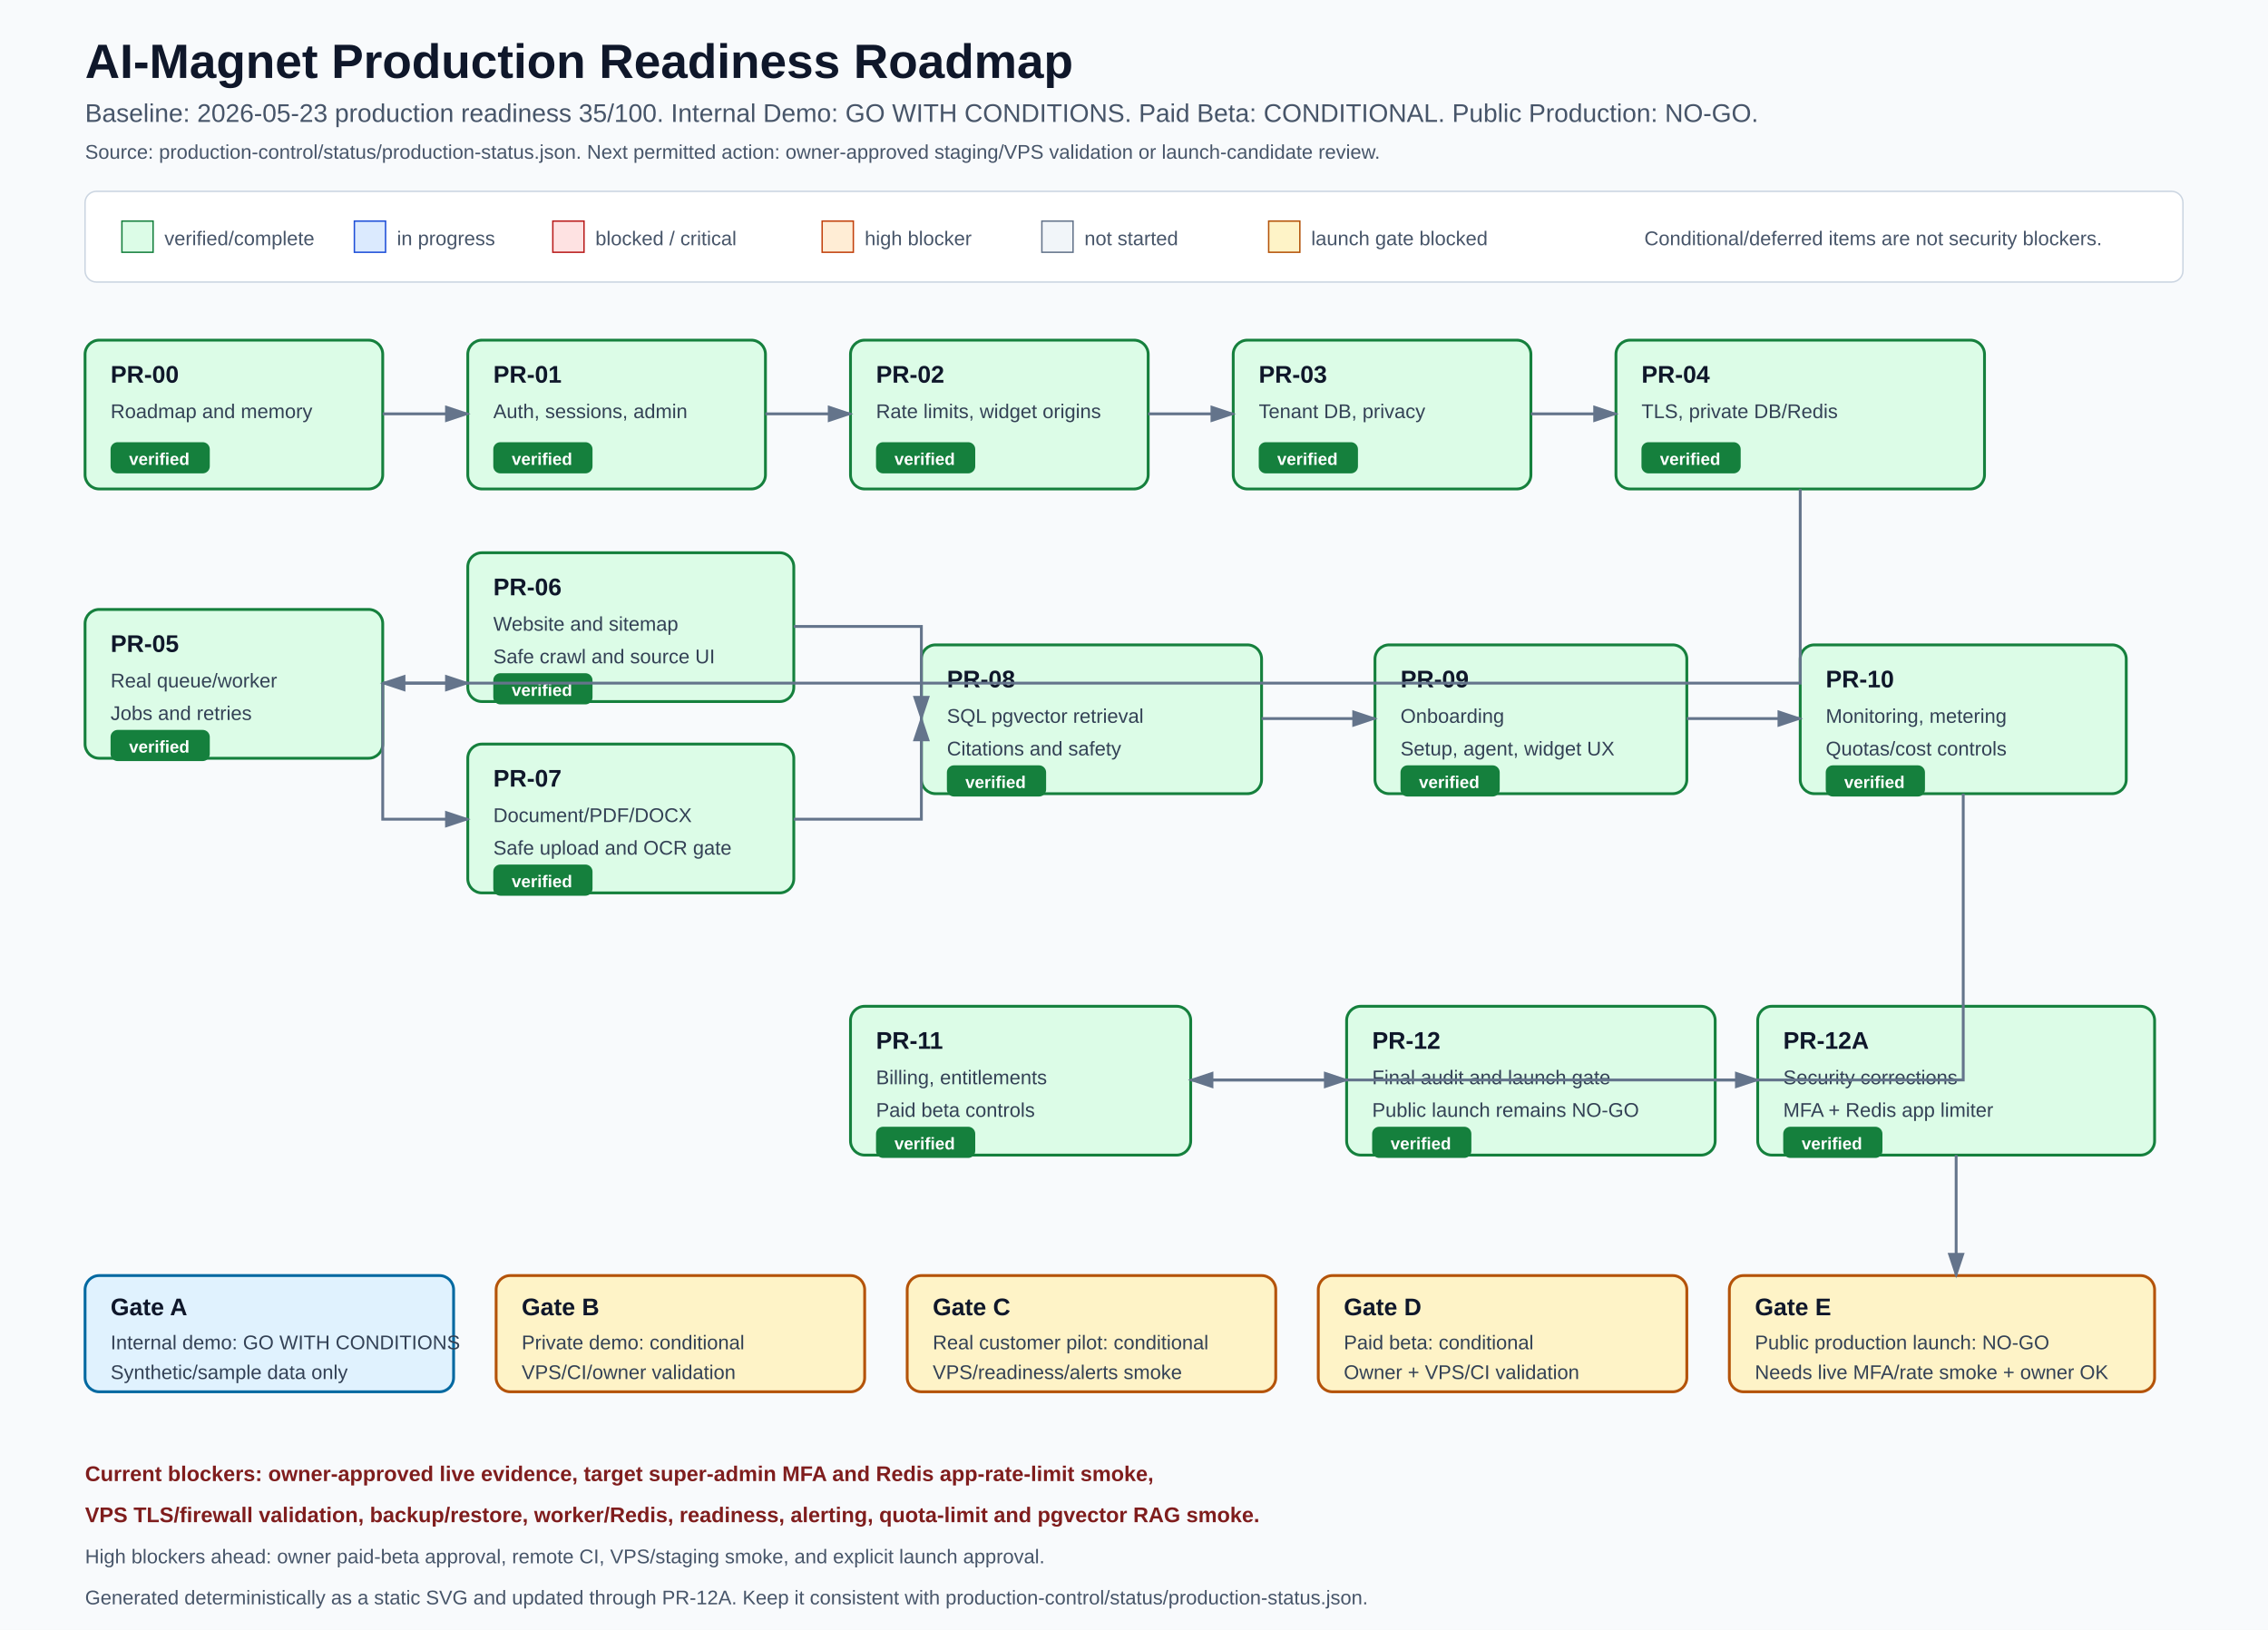
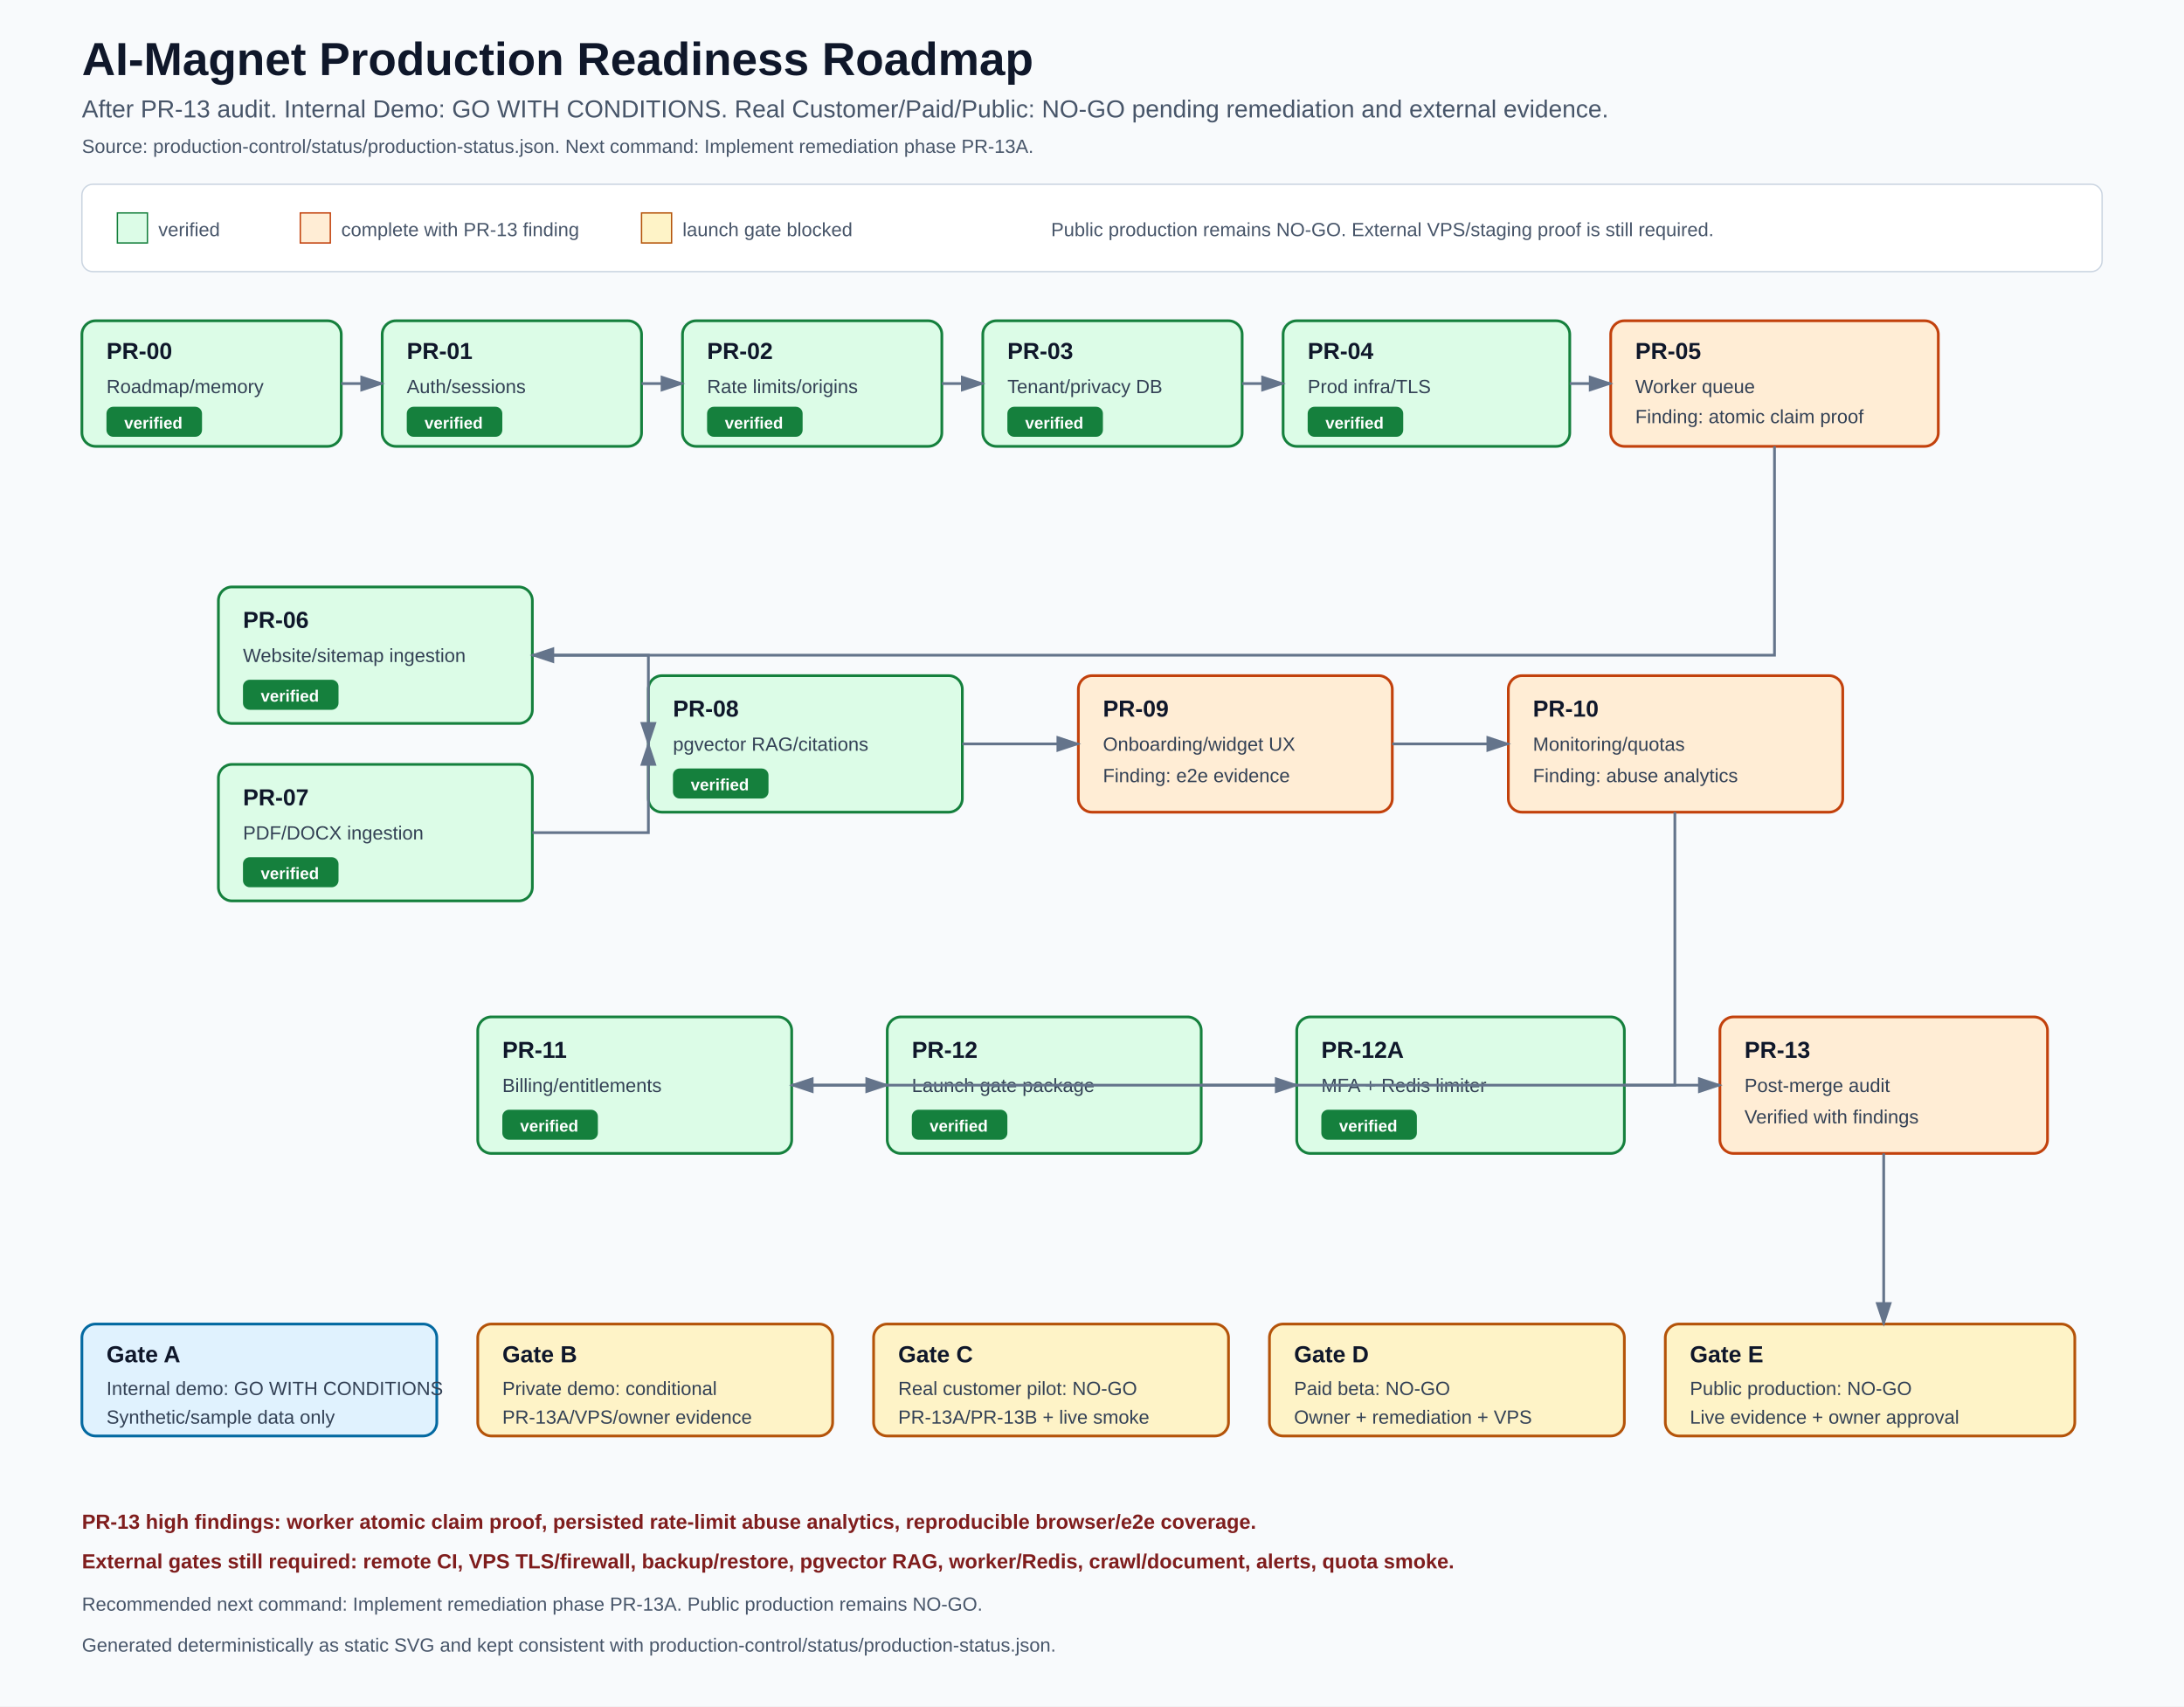
- <svg xmlns="http://www.w3.org/2000/svg" width="1600" height="1150" viewBox="0 0 1600 1150" role="img" aria-labelledby="title desc">
+ <svg xmlns="http://www.w3.org/2000/svg" width="1600" height="1250" viewBox="0 0 1600 1250" role="img" aria-labelledby="title desc">
  <defs>
    <style>
      .bg { fill: #f8fafc; }
      .title { font: 700 34px Arial, sans-serif; fill: #0f172a; }
      .subtitle { font: 18px Arial, sans-serif; fill: #475569; }
      .small { font: 14px Arial, sans-serif; fill: #475569; }
      .card-title { font: 700 17px Arial, sans-serif; fill: #0f172a; }
      .card-text { font: 14px Arial, sans-serif; fill: #334155; }
      .badge { font: 700 12px Arial, sans-serif; fill: #ffffff; }
      .verified { fill: #dcfce7; stroke: #15803d; stroke-width: 2; }
-       .progressing { fill: #dbeafe; stroke: #1d4ed8; stroke-width: 2; }
-       .blocked { fill: #fee2e2; stroke: #b91c1c; stroke-width: 2; }
-       .critical { fill: #fee2e2; stroke: #b91c1c; stroke-width: 2; }
      .high { fill: #ffedd5; stroke: #c2410c; stroke-width: 2; }
-       .pending { fill: #f1f5f9; stroke: #64748b; stroke-width: 2; }
      .gate-ok { fill: #e0f2fe; stroke: #0369a1; stroke-width: 2; }
      .gate-no { fill: #fef3c7; stroke: #b45309; stroke-width: 2; }
      .legend { fill: #ffffff; stroke: #cbd5e1; stroke-width: 1; }
      .arrow { stroke: #64748b; stroke-width: 2; marker-end: url(#arrowhead); fill: none; }
      .blocker { font: 700 15px Arial, sans-serif; fill: #7f1d1d; }
    </style>
    <marker id="arrowhead" markerWidth="10" markerHeight="10" refX="8" refY="3" orient="auto">
      <path d="M0,0 L0,6 L9,3 z" fill="#64748b" />
    </marker>
  </defs>
-   <rect class="bg" width="1600" height="1150" />
+   <rect class="bg" width="1600" height="1250" />
  <text class="title" x="60" y="55">AI-Magnet Production Readiness Roadmap</text>
-   <text class="subtitle" x="60" y="86">Baseline: 2026-05-23 production readiness 35/100. Internal Demo: GO WITH CONDITIONS. Paid Beta: CONDITIONAL. Public Production: NO-GO.</text>
-   <text class="small" x="60" y="112">Source: production-control/status/production-status.json. Next permitted action: owner-approved staging/VPS validation or launch-candidate review.</text>
+   <text class="subtitle" x="60" y="86">After PR-13 audit. Internal Demo: GO WITH CONDITIONS. Real Customer/Paid/Public: NO-GO pending remediation and external evidence.</text>
+   <text class="small" x="60" y="112">Source: production-control/status/production-status.json. Next command: Implement remediation phase PR-13A.</text>
  <rect class="legend" x="60" y="135" width="1480" height="64" rx="8" />
  <rect x="86" y="156" width="22" height="22" fill="#dcfce7" stroke="#15803d" />
-   <text class="small" x="116" y="173">verified/complete</text>
-   <rect x="250" y="156" width="22" height="22" fill="#dbeafe" stroke="#1d4ed8" />
-   <text class="small" x="280" y="173">in progress</text>
-   <rect x="390" y="156" width="22" height="22" fill="#fee2e2" stroke="#b91c1c" />
-   <text class="small" x="420" y="173">blocked / critical</text>
-   <rect x="580" y="156" width="22" height="22" fill="#ffedd5" stroke="#c2410c" />
-   <text class="small" x="610" y="173">high blocker</text>
-   <rect x="735" y="156" width="22" height="22" fill="#f1f5f9" stroke="#64748b" />
-   <text class="small" x="765" y="173">not started</text>
-   <rect x="895" y="156" width="22" height="22" fill="#fef3c7" stroke="#b45309" />
-   <text class="small" x="925" y="173">launch gate blocked</text>
-   <text class="small" x="1160" y="173">Conditional/deferred items are not security blockers.</text>
-   <rect class="verified" x="60" y="240" width="210" height="105" rx="10" />
-   <text class="card-title" x="78" y="270">PR-00</text>
-   <text class="card-text" x="78" y="295">Roadmap and memory</text>
-   <rect x="78" y="312" width="70" height="22" rx="5" fill="#15803d" />
-   <text class="badge" x="91" y="328">verified</text>
-   <rect class="verified" x="330" y="240" width="210" height="105" rx="10" />
-   <text class="card-title" x="348" y="270">PR-01</text>
-   <text class="card-text" x="348" y="295">Auth, sessions, admin</text>
-   <rect x="348" y="312" width="70" height="22" rx="5" fill="#15803d" />
-   <text class="badge" x="361" y="328">verified</text>
-   <rect class="verified" x="600" y="240" width="210" height="105" rx="10" />
-   <text class="card-title" x="618" y="270">PR-02</text>
-   <text class="card-text" x="618" y="295">Rate limits, widget origins</text>
-   <rect x="618" y="312" width="70" height="22" rx="5" fill="#15803d" />
-   <text class="badge" x="631" y="328">verified</text>
-   <rect class="verified" x="870" y="240" width="210" height="105" rx="10" />
-   <text class="card-title" x="888" y="270">PR-03</text>
-   <text class="card-text" x="888" y="295">Tenant DB, privacy</text>
-   <rect x="888" y="312" width="70" height="22" rx="5" fill="#15803d" />
-   <text class="badge" x="901" y="328">verified</text>
-   <rect class="verified" x="1140" y="240" width="260" height="105" rx="10" />
-   <text class="card-title" x="1158" y="270">PR-04</text>
-   <text class="card-text" x="1158" y="295">TLS, private DB/Redis</text>
-   <rect x="1158" y="312" width="70" height="22" rx="5" fill="#15803d" />
-   <text class="badge" x="1171" y="328">verified</text>
-   <path class="arrow" d="M270 292 H330" />
-   <path class="arrow" d="M540 292 H600" />
-   <path class="arrow" d="M810 292 H870" />
-   <path class="arrow" d="M1080 292 H1140" />
-   <rect class="verified" x="60" y="430" width="210" height="105" rx="10" />
-   <text class="card-title" x="78" y="460">PR-05</text>
-   <text class="card-text" x="78" y="485">Real queue/worker</text>
-   <text class="card-text" x="78" y="508">Jobs and retries</text>
-   <rect x="78" y="515" width="70" height="22" rx="5" fill="#15803d" />
-   <text class="badge" x="91" y="531">verified</text>
-   <rect class="verified" x="330" y="390" width="230" height="105" rx="10" />
-   <text class="card-title" x="348" y="420">PR-06</text>
-   <text class="card-text" x="348" y="445">Website and sitemap</text>
-   <text class="card-text" x="348" y="468">Safe crawl and source UI</text>
-   <rect x="348" y="475" width="70" height="22" rx="5" fill="#15803d" />
-   <text class="badge" x="361" y="491">verified</text>
-   <rect class="verified" x="330" y="525" width="230" height="105" rx="10" />
-   <text class="card-title" x="348" y="555">PR-07</text>
-   <text class="card-text" x="348" y="580">Document/PDF/DOCX</text>
-   <text class="card-text" x="348" y="603">Safe upload and OCR gate</text>
-   <rect x="348" y="610" width="70" height="22" rx="5" fill="#15803d" />
-   <text class="badge" x="361" y="626">verified</text>
-   <rect class="verified" x="650" y="455" width="240" height="105" rx="10" />
-   <text class="card-title" x="668" y="485">PR-08</text>
-   <text class="card-text" x="668" y="510">SQL pgvector retrieval</text>
-   <text class="card-text" x="668" y="533">Citations and safety</text>
-   <rect x="668" y="540" width="70" height="22" rx="5" fill="#15803d" />
-   <text class="badge" x="681" y="556">verified</text>
-   <rect class="verified" x="970" y="455" width="220" height="105" rx="10" />
-   <text class="card-title" x="988" y="485">PR-09</text>
-   <text class="card-text" x="988" y="510">Onboarding</text>
-   <text class="card-text" x="988" y="533">Setup, agent, widget UX</text>
-   <rect x="988" y="540" width="70" height="22" rx="5" fill="#15803d" />
-   <text class="badge" x="1001" y="556">verified</text>
-   <rect class="verified" x="1270" y="455" width="230" height="105" rx="10" />
-   <text class="card-title" x="1288" y="485">PR-10</text>
-   <text class="card-text" x="1288" y="510">Monitoring, metering</text>
-   <text class="card-text" x="1288" y="533">Quotas/cost controls</text>
-   <rect x="1288" y="540" width="70" height="22" rx="5" fill="#15803d" />
-   <text class="badge" x="1301" y="556">verified</text>
-   <path class="arrow" d="M1270 345 V482 H270" />
-   <path class="arrow" d="M270 482 H330" />
-   <path class="arrow" d="M270 482 V578 H330" />
-   <path class="arrow" d="M560 442 H650 V507" />
-   <path class="arrow" d="M560 578 H650 V507" />
-   <path class="arrow" d="M890 507 H970" />
-   <path class="arrow" d="M1190 507 H1270" />
-   <rect class="verified" x="600" y="710" width="240" height="105" rx="10" />
-   <text class="card-title" x="618" y="740">PR-11</text>
-   <text class="card-text" x="618" y="765">Billing, entitlements</text>
-   <text class="card-text" x="618" y="788">Paid beta controls</text>
-   <rect x="618" y="795" width="70" height="22" rx="5" fill="#15803d" />
-   <text class="badge" x="631" y="811">verified</text>
-   <rect class="verified" x="950" y="710" width="260" height="105" rx="10" />
-   <text class="card-title" x="968" y="740">PR-12</text>
-   <text class="card-text" x="968" y="765">Final audit and launch gate</text>
-   <text class="card-text" x="968" y="788">Public launch remains NO-GO</text>
-   <rect x="968" y="795" width="70" height="22" rx="5" fill="#15803d" />
-   <text class="badge" x="981" y="811">verified</text>
-   <rect class="verified" x="1240" y="710" width="280" height="105" rx="10" />
-   <text class="card-title" x="1258" y="740">PR-12A</text>
-   <text class="card-text" x="1258" y="765">Security corrections</text>
-   <text class="card-text" x="1258" y="788">MFA + Redis app limiter</text>
-   <rect x="1258" y="795" width="70" height="22" rx="5" fill="#15803d" />
-   <text class="badge" x="1271" y="811">verified</text>
-   <path class="arrow" d="M1385 560 V762 H840" />
-   <path class="arrow" d="M840 762 H950" />
-   <path class="arrow" d="M1210 762 H1240" />
-   <rect class="gate-ok" x="60" y="900" width="260" height="82" rx="10" />
-   <text class="card-title" x="78" y="928">Gate A</text>
-   <text class="card-text" x="78" y="952">Internal demo: GO WITH CONDITIONS</text>
-   <text class="card-text" x="78" y="973">Synthetic/sample data only</text>
-   <rect class="gate-no" x="350" y="900" width="260" height="82" rx="10" />
-   <text class="card-title" x="368" y="928">Gate B</text>
-   <text class="card-text" x="368" y="952">Private demo: conditional</text>
-   <text class="card-text" x="368" y="973">VPS/CI/owner validation</text>
-   <rect class="gate-no" x="640" y="900" width="260" height="82" rx="10" />
-   <text class="card-title" x="658" y="928">Gate C</text>
-   <text class="card-text" x="658" y="952">Real customer pilot: conditional</text>
-   <text class="card-text" x="658" y="973">VPS/readiness/alerts smoke</text>
-   <rect class="gate-no" x="930" y="900" width="260" height="82" rx="10" />
-   <text class="card-title" x="948" y="928">Gate D</text>
-   <text class="card-text" x="948" y="952">Paid beta: conditional</text>
-   <text class="card-text" x="948" y="973">Owner + VPS/CI validation</text>
-   <rect class="gate-no" x="1220" y="900" width="300" height="82" rx="10" />
-   <text class="card-title" x="1238" y="928">Gate E</text>
-   <text class="card-text" x="1238" y="952">Public production launch: NO-GO</text>
-   <text class="card-text" x="1238" y="973">Needs live MFA/rate smoke + owner OK</text>
-   <path class="arrow" d="M1380 815 V900" />
-   <text class="blocker" x="60" y="1045">Current blockers: owner-approved live evidence, target super-admin MFA and Redis app-rate-limit smoke,</text>
-   <text class="blocker" x="60" y="1074">VPS TLS/firewall validation, backup/restore, worker/Redis, readiness, alerting, quota-limit and pgvector RAG smoke.</text>
-   <text class="small" x="60" y="1103">High blockers ahead: owner paid-beta approval, remote CI, VPS/staging smoke, and explicit launch approval.</text>
-   <text class="small" x="60" y="1132">Generated deterministically as a static SVG and updated through PR-12A. Keep it consistent with production-control/status/production-status.json.</text>
+   <text class="small" x="116" y="173">verified</text>
+   <rect x="220" y="156" width="22" height="22" fill="#ffedd5" stroke="#c2410c" />
+   <text class="small" x="250" y="173">complete with PR-13 finding</text>
+   <rect x="470" y="156" width="22" height="22" fill="#fef3c7" stroke="#b45309" />
+   <text class="small" x="500" y="173">launch gate blocked</text>
+   <text class="small" x="770" y="173">Public production remains NO-GO. External VPS/staging proof is still required.</text>
+   <g id="phases">
+     <rect class="verified" x="60" y="235" width="190" height="92" rx="10" />
+     <text class="card-title" x="78" y="263">PR-00</text>
+     <text class="card-text" x="78" y="288">Roadmap/memory</text>
+     <rect x="78" y="298" width="70" height="22" rx="5" fill="#15803d" />
+     <text class="badge" x="91" y="314">verified</text>
+     <rect class="verified" x="280" y="235" width="190" height="92" rx="10" />
+     <text class="card-title" x="298" y="263">PR-01</text>
+     <text class="card-text" x="298" y="288">Auth/sessions</text>
+     <rect x="298" y="298" width="70" height="22" rx="5" fill="#15803d" />
+     <text class="badge" x="311" y="314">verified</text>
+     <rect class="verified" x="500" y="235" width="190" height="92" rx="10" />
+     <text class="card-title" x="518" y="263">PR-02</text>
+     <text class="card-text" x="518" y="288">Rate limits/origins</text>
+     <rect x="518" y="298" width="70" height="22" rx="5" fill="#15803d" />
+     <text class="badge" x="531" y="314">verified</text>
+     <rect class="verified" x="720" y="235" width="190" height="92" rx="10" />
+     <text class="card-title" x="738" y="263">PR-03</text>
+     <text class="card-text" x="738" y="288">Tenant/privacy DB</text>
+     <rect x="738" y="298" width="70" height="22" rx="5" fill="#15803d" />
+     <text class="badge" x="751" y="314">verified</text>
+     <rect class="verified" x="940" y="235" width="210" height="92" rx="10" />
+     <text class="card-title" x="958" y="263">PR-04</text>
+     <text class="card-text" x="958" y="288">Prod infra/TLS</text>
+     <rect x="958" y="298" width="70" height="22" rx="5" fill="#15803d" />
+     <text class="badge" x="971" y="314">verified</text>
+     <rect class="high" x="1180" y="235" width="240" height="92" rx="10" />
+     <text class="card-title" x="1198" y="263">PR-05</text>
+     <text class="card-text" x="1198" y="288">Worker queue</text>
+     <text class="card-text" x="1198" y="310">Finding: atomic claim proof</text>
+   </g>
+   <path class="arrow" d="M250 281 H280" />
+   <path class="arrow" d="M470 281 H500" />
+   <path class="arrow" d="M690 281 H720" />
+   <path class="arrow" d="M910 281 H940" />
+   <path class="arrow" d="M1150 281 H1180" />
+   <g id="product-phases">
+     <rect class="verified" x="160" y="430" width="230" height="100" rx="10" />
+     <text class="card-title" x="178" y="460">PR-06</text>
+     <text class="card-text" x="178" y="485">Website/sitemap ingestion</text>
+     <rect x="178" y="498" width="70" height="22" rx="5" fill="#15803d" />
+     <text class="badge" x="191" y="514">verified</text>
+     <rect class="verified" x="160" y="560" width="230" height="100" rx="10" />
+     <text class="card-title" x="178" y="590">PR-07</text>
+     <text class="card-text" x="178" y="615">PDF/DOCX ingestion</text>
+     <rect x="178" y="628" width="70" height="22" rx="5" fill="#15803d" />
+     <text class="badge" x="191" y="644">verified</text>
+     <rect class="verified" x="475" y="495" width="230" height="100" rx="10" />
+     <text class="card-title" x="493" y="525">PR-08</text>
+     <text class="card-text" x="493" y="550">pgvector RAG/citations</text>
+     <rect x="493" y="563" width="70" height="22" rx="5" fill="#15803d" />
+     <text class="badge" x="506" y="579">verified</text>
+     <rect class="high" x="790" y="495" width="230" height="100" rx="10" />
+     <text class="card-title" x="808" y="525">PR-09</text>
+     <text class="card-text" x="808" y="550">Onboarding/widget UX</text>
+     <text class="card-text" x="808" y="573">Finding: e2e evidence</text>
+     <rect class="high" x="1105" y="495" width="245" height="100" rx="10" />
+     <text class="card-title" x="1123" y="525">PR-10</text>
+     <text class="card-text" x="1123" y="550">Monitoring/quotas</text>
+     <text class="card-text" x="1123" y="573">Finding: abuse analytics</text>
+   </g>
+   <path class="arrow" d="M1300 327 V480 H390" />
+   <path class="arrow" d="M390 480 H475 V545" />
+   <path class="arrow" d="M390 610 H475 V545" />
+   <path class="arrow" d="M705 545 H790" />
+   <path class="arrow" d="M1020 545 H1105" />
+   <g id="final-phases">
+     <rect class="verified" x="350" y="745" width="230" height="100" rx="10" />
+     <text class="card-title" x="368" y="775">PR-11</text>
+     <text class="card-text" x="368" y="800">Billing/entitlements</text>
+     <rect x="368" y="813" width="70" height="22" rx="5" fill="#15803d" />
+     <text class="badge" x="381" y="829">verified</text>
+     <rect class="verified" x="650" y="745" width="230" height="100" rx="10" />
+     <text class="card-title" x="668" y="775">PR-12</text>
+     <text class="card-text" x="668" y="800">Launch gate package</text>
+     <rect x="668" y="813" width="70" height="22" rx="5" fill="#15803d" />
+     <text class="badge" x="681" y="829">verified</text>
+     <rect class="verified" x="950" y="745" width="240" height="100" rx="10" />
+     <text class="card-title" x="968" y="775">PR-12A</text>
+     <text class="card-text" x="968" y="800">MFA + Redis limiter</text>
+     <rect x="968" y="813" width="70" height="22" rx="5" fill="#15803d" />
+     <text class="badge" x="981" y="829">verified</text>
+     <rect class="high" x="1260" y="745" width="240" height="100" rx="10" />
+     <text class="card-title" x="1278" y="775">PR-13</text>
+     <text class="card-text" x="1278" y="800">Post-merge audit</text>
+     <text class="card-text" x="1278" y="823">Verified with findings</text>
+   </g>
+   <path class="arrow" d="M1227 595 V795 H580" />
+   <path class="arrow" d="M580 795 H650" />
+   <path class="arrow" d="M880 795 H950" />
+   <path class="arrow" d="M1190 795 H1260" />
+   <g id="gates">
+     <rect class="gate-ok" x="60" y="970" width="260" height="82" rx="10" />
+     <text class="card-title" x="78" y="998">Gate A</text>
+     <text class="card-text" x="78" y="1022">Internal demo: GO WITH CONDITIONS</text>
+     <text class="card-text" x="78" y="1043">Synthetic/sample data only</text>
+     <rect class="gate-no" x="350" y="970" width="260" height="82" rx="10" />
+     <text class="card-title" x="368" y="998">Gate B</text>
+     <text class="card-text" x="368" y="1022">Private demo: conditional</text>
+     <text class="card-text" x="368" y="1043">PR-13A/VPS/owner evidence</text>
+     <rect class="gate-no" x="640" y="970" width="260" height="82" rx="10" />
+     <text class="card-title" x="658" y="998">Gate C</text>
+     <text class="card-text" x="658" y="1022">Real customer pilot: NO-GO</text>
+     <text class="card-text" x="658" y="1043">PR-13A/PR-13B + live smoke</text>
+     <rect class="gate-no" x="930" y="970" width="260" height="82" rx="10" />
+     <text class="card-title" x="948" y="998">Gate D</text>
+     <text class="card-text" x="948" y="1022">Paid beta: NO-GO</text>
+     <text class="card-text" x="948" y="1043">Owner + remediation + VPS</text>
+     <rect class="gate-no" x="1220" y="970" width="300" height="82" rx="10" />
+     <text class="card-title" x="1238" y="998">Gate E</text>
+     <text class="card-text" x="1238" y="1022">Public production: NO-GO</text>
+     <text class="card-text" x="1238" y="1043">Live evidence + owner approval</text>
+   </g>
+   <path class="arrow" d="M1380 845 V970" />
+   <text class="blocker" x="60" y="1120">PR-13 high findings: worker atomic claim proof, persisted rate-limit abuse analytics, reproducible browser/e2e coverage.</text>
+   <text class="blocker" x="60" y="1149">External gates still required: remote CI, VPS TLS/firewall, backup/restore, pgvector RAG, worker/Redis, crawl/document, alerts, quota smoke.</text>
+   <text class="small" x="60" y="1180">Recommended next command: Implement remediation phase PR-13A. Public production remains NO-GO.</text>
+   <text class="small" x="60" y="1210">Generated deterministically as static SVG and kept consistent with production-control/status/production-status.json.</text>
</svg>
